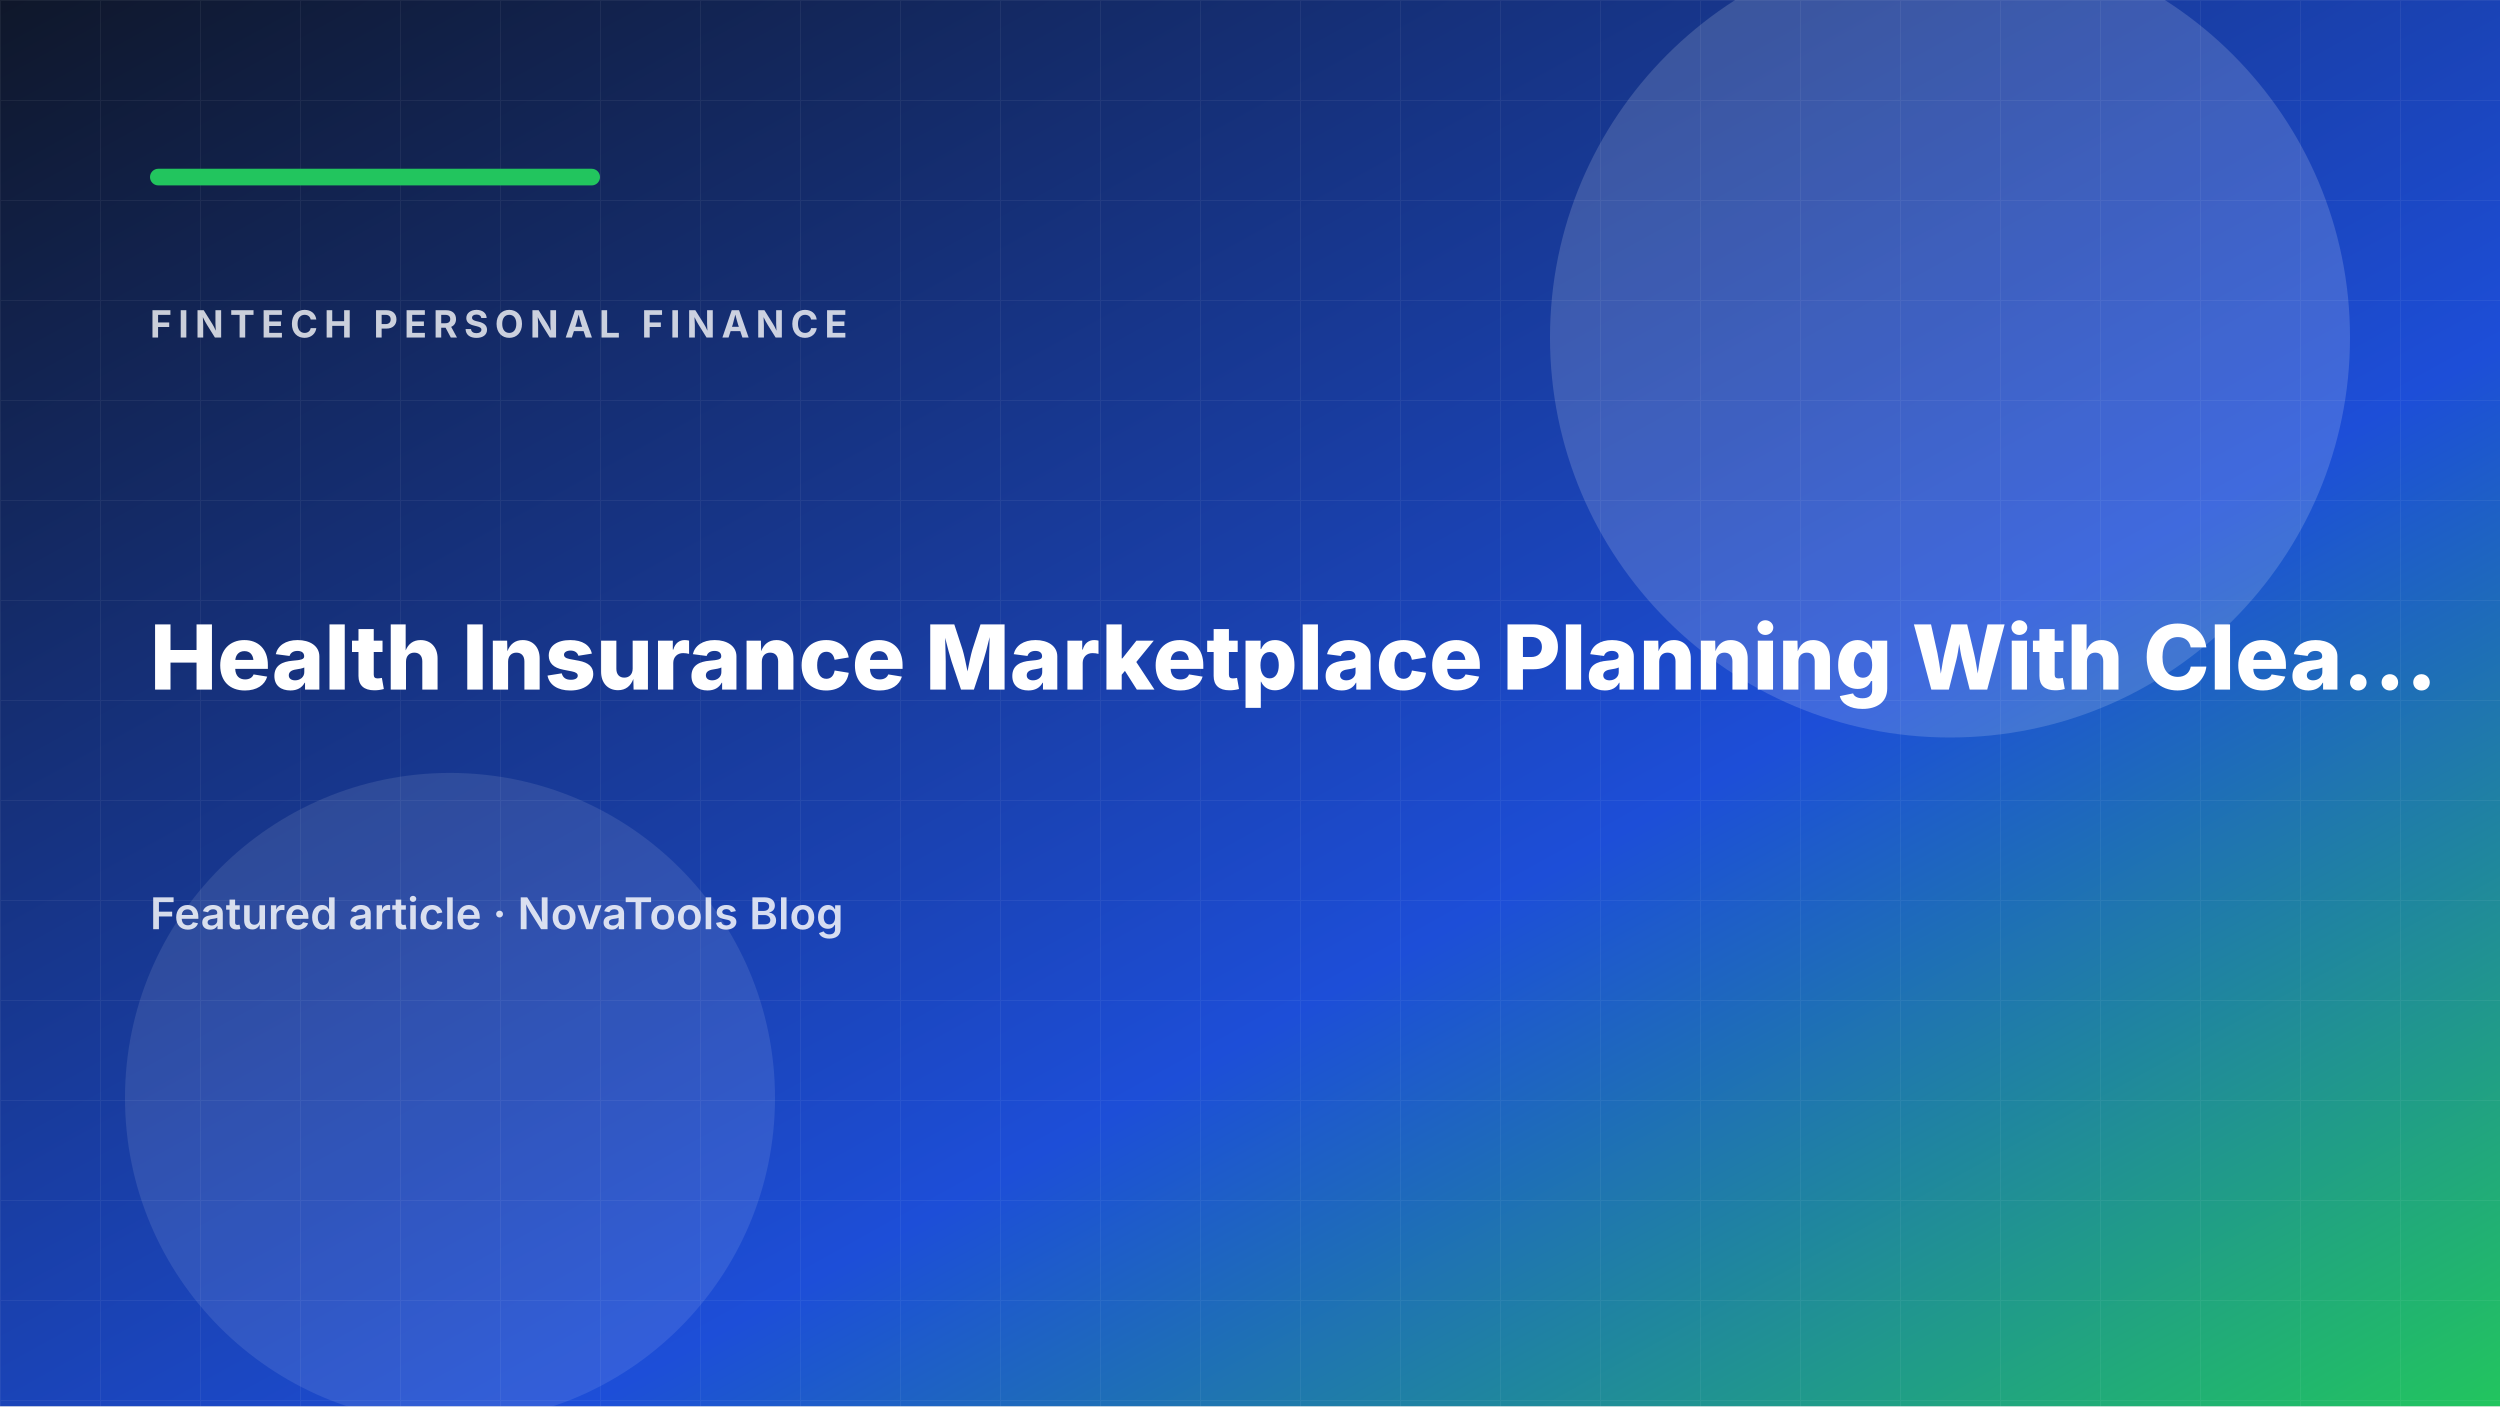
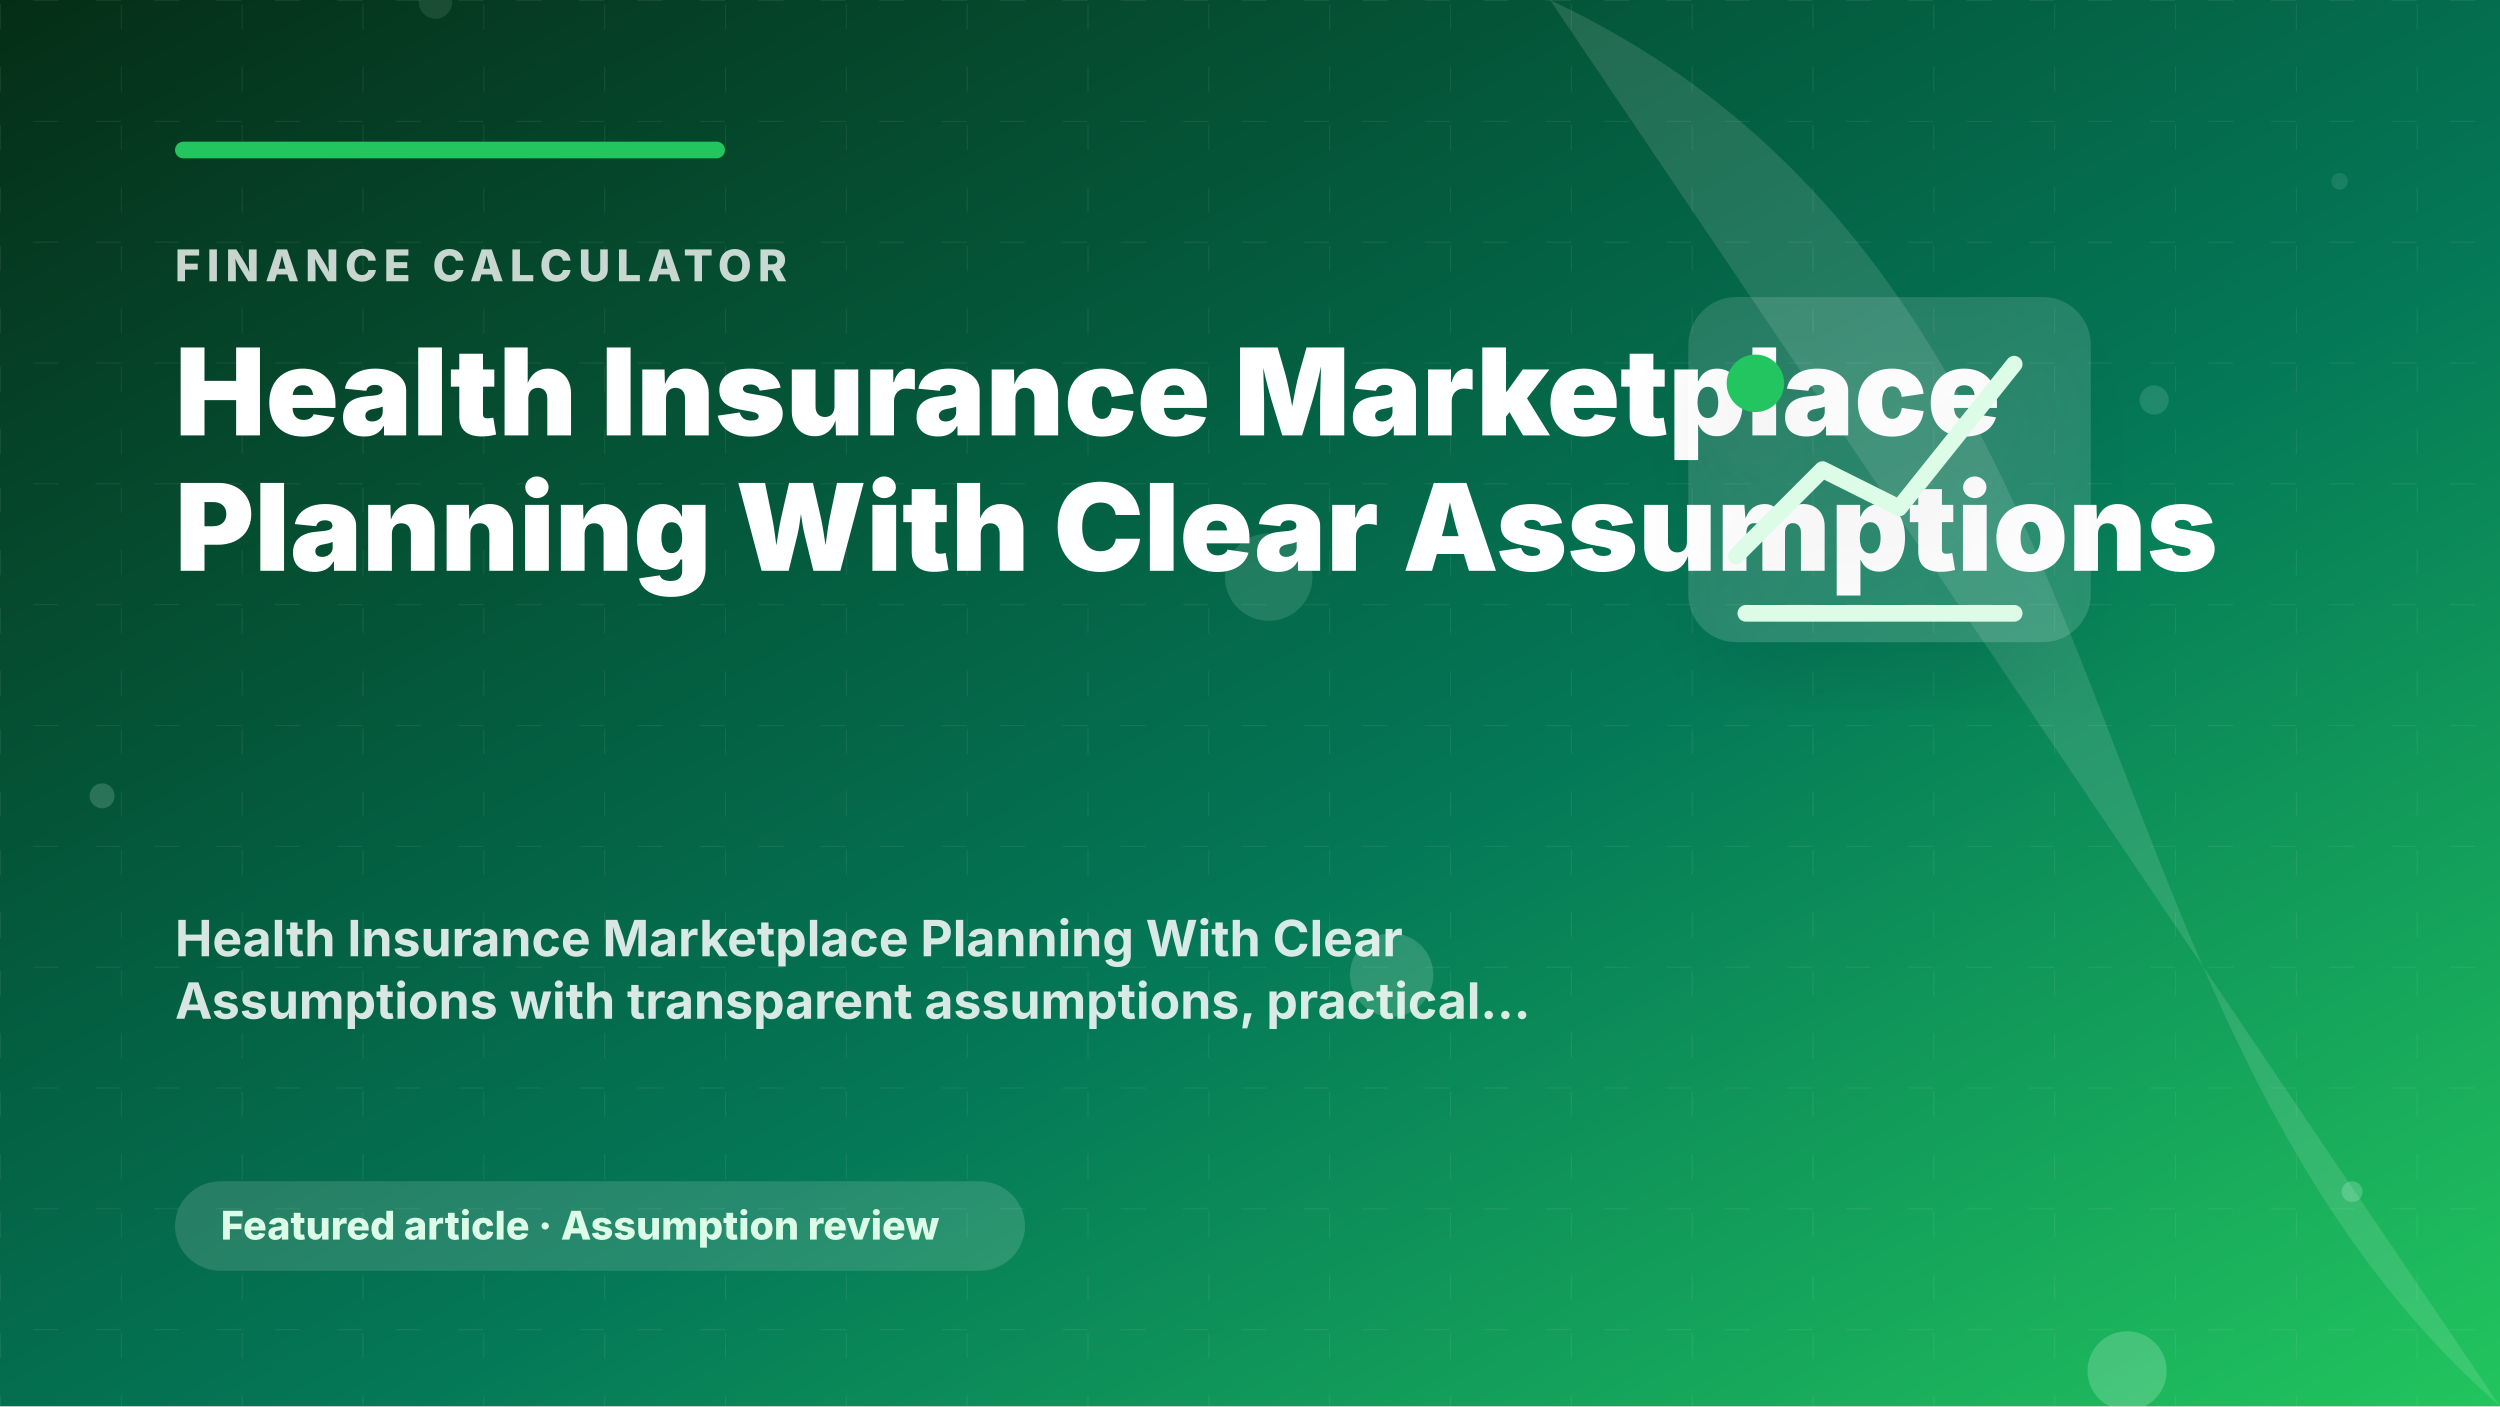
- <svg xmlns="http://www.w3.org/2000/svg" width="1200" height="675" viewBox="0 0 1200 675" role="img" aria-label="Health Insurance Marketplace Planning With Clea… cover image">
+ <svg xmlns="http://www.w3.org/2000/svg" width="1200" height="675" viewBox="0 0 1200 675" role="img" aria-label="Health Insurance Marketplace Planning With Clear Assumptions cover image">
  <defs>
    <linearGradient id="bg" x1="0" y1="0" x2="1" y2="1">
-       <stop offset="0" stop-color="#0f172a" />
-       <stop offset="0.62" stop-color="#1d4ed8" />
+       <stop offset="0" stop-color="#052e16" />
+       <stop offset="0.58" stop-color="#047857" />
      <stop offset="1" stop-color="#22c55e" />
    </linearGradient>
-     <pattern id="grid" width="48" height="48" patternUnits="userSpaceOnUse">
-       <path d="M48 0H0V48" fill="none" stroke="rgba(255,255,255,0.12)" stroke-width="1" />
+     <pattern id="grid" width="58" height="58" patternUnits="userSpaceOnUse">
+       <path d="M58 0H0V58" fill="none" stroke="rgba(255,255,255,0.12)" stroke-width="1" stroke-dasharray="12 18" />
    </pattern>
+     <filter id="softShadow" x="-20%" y="-20%" width="140%" height="140%">
+       <feDropShadow dx="0" dy="18" stdDeviation="18" flood-color="#000" flood-opacity="0.24" />
+     </filter>
  </defs>
  <rect width="1200" height="675" fill="url(#bg)" />
-   <rect width="1200" height="675" fill="url(#grid)" opacity="0.45" />
-   <circle cx="936" cy="162" r="192" fill="rgba(255,255,255,0.16)" />
-   <circle cx="216" cy="527" r="156" fill="rgba(255,255,255,0.10)" />
-   <rect x="72" y="81" width="216" height="8" rx="4" fill="#22c55e" />
-   <text x="72" y="162" fill="rgba(255,255,255,0.78)" font-family="Inter, Arial, sans-serif" font-size="18" font-weight="700" letter-spacing="3">FINTECH PERSONAL FINANCE</text>
-   <text x="72" y="331" fill="#fff" font-family="Inter, Arial, sans-serif" font-size="43" font-weight="800">Health Insurance Marketplace Planning With Clea…</text>
-   <text x="72" y="446" fill="rgba(255,255,255,0.82)" font-family="Inter, Arial, sans-serif" font-size="21" font-weight="600">Featured article · NovaTools Blog</text>
+   <rect width="1200" height="675" fill="url(#grid)" opacity="0.58" />
+   <circle cx="209" cy="1" r="8" fill="#dcfce7" opacity="0.1" />
+   <circle cx="1034" cy="192" r="7" fill="#dcfce7" opacity="0.14" />
+   <circle cx="49" cy="382" r="6" fill="#dcfce7" opacity="0.18" />
+   <circle cx="1129" cy="572" r="5" fill="#dcfce7" opacity="0.22" />
+   <circle cx="1123" cy="87" r="4" fill="#dcfce7" opacity="0.1" />
+   <circle cx="609" cy="277" r="21" fill="#dcfce7" opacity="0.14" />
+   <circle cx="668" cy="468" r="20" fill="#dcfce7" opacity="0.18" />
+   <circle cx="1021" cy="658" r="19" fill="#dcfce7" opacity="0.22" />
+   <path d="M744 0C1032 135 984 486 1200 675" fill="rgba(255,255,255,0.12)" />
+   <rect x="84" y="68" width="264" height="8" rx="4" fill="#22c55e" />
+   <text x="84" y="135" fill="rgba(255,255,255,0.78)" font-family="Inter, Arial, sans-serif" font-size="21" font-weight="800" letter-spacing="3">FINANCE CALCULATOR</text>
+   <text x="84" y="209" fill="#fff" font-family="Inter, Arial, sans-serif" font-size="58" font-weight="850">Health Insurance Marketplace</text>
+   <text x="84" y="274" fill="#fff" font-family="Inter, Arial, sans-serif" font-size="58" font-weight="850">Planning With Clear Assumptions</text>
+   <text x="84" y="459" fill="rgba(255,255,255,0.84)" font-family="Inter, Arial, sans-serif" font-size="24" font-weight="650">Health Insurance Marketplace Planning With Clear</text>
+   <text x="84" y="489" fill="rgba(255,255,255,0.84)" font-family="Inter, Arial, sans-serif" font-size="24" font-weight="650">Assumptions with transparent assumptions, practical…</text>
+   <g filter="url(#softShadow)">
+     <g transform="translate(792 115)">
+       <rect x="18.4" y="27.6" width="193.2" height="165.6" rx="23" fill="rgba(255,255,255,0.13)" />
+       <path d="M41.4 151.8l41.4-41.4 36.8 18.4 55.2-69" stroke="#dcfce7" stroke-width="8" stroke-linecap="round" stroke-linejoin="round" fill="none" />
+       <circle cx="50.6" cy="69" r="13.8" fill="#22c55e" />
+       <path d="M46 179.4h128.8" stroke="#dcfce7" stroke-width="8" stroke-linecap="round" stroke-linejoin="round" fill="none" />
+     </g>
+   </g>
+   <g transform="translate(84 567)">
+     <rect width="408" height="43" rx="22" fill="rgba(255,255,255,0.14)" />
+     <text x="22" y="28" fill="#dcfce7" font-family="Inter, Arial, sans-serif" font-size="19" font-weight="800">Featured article · Assumption review</text>
+   </g>
</svg>
